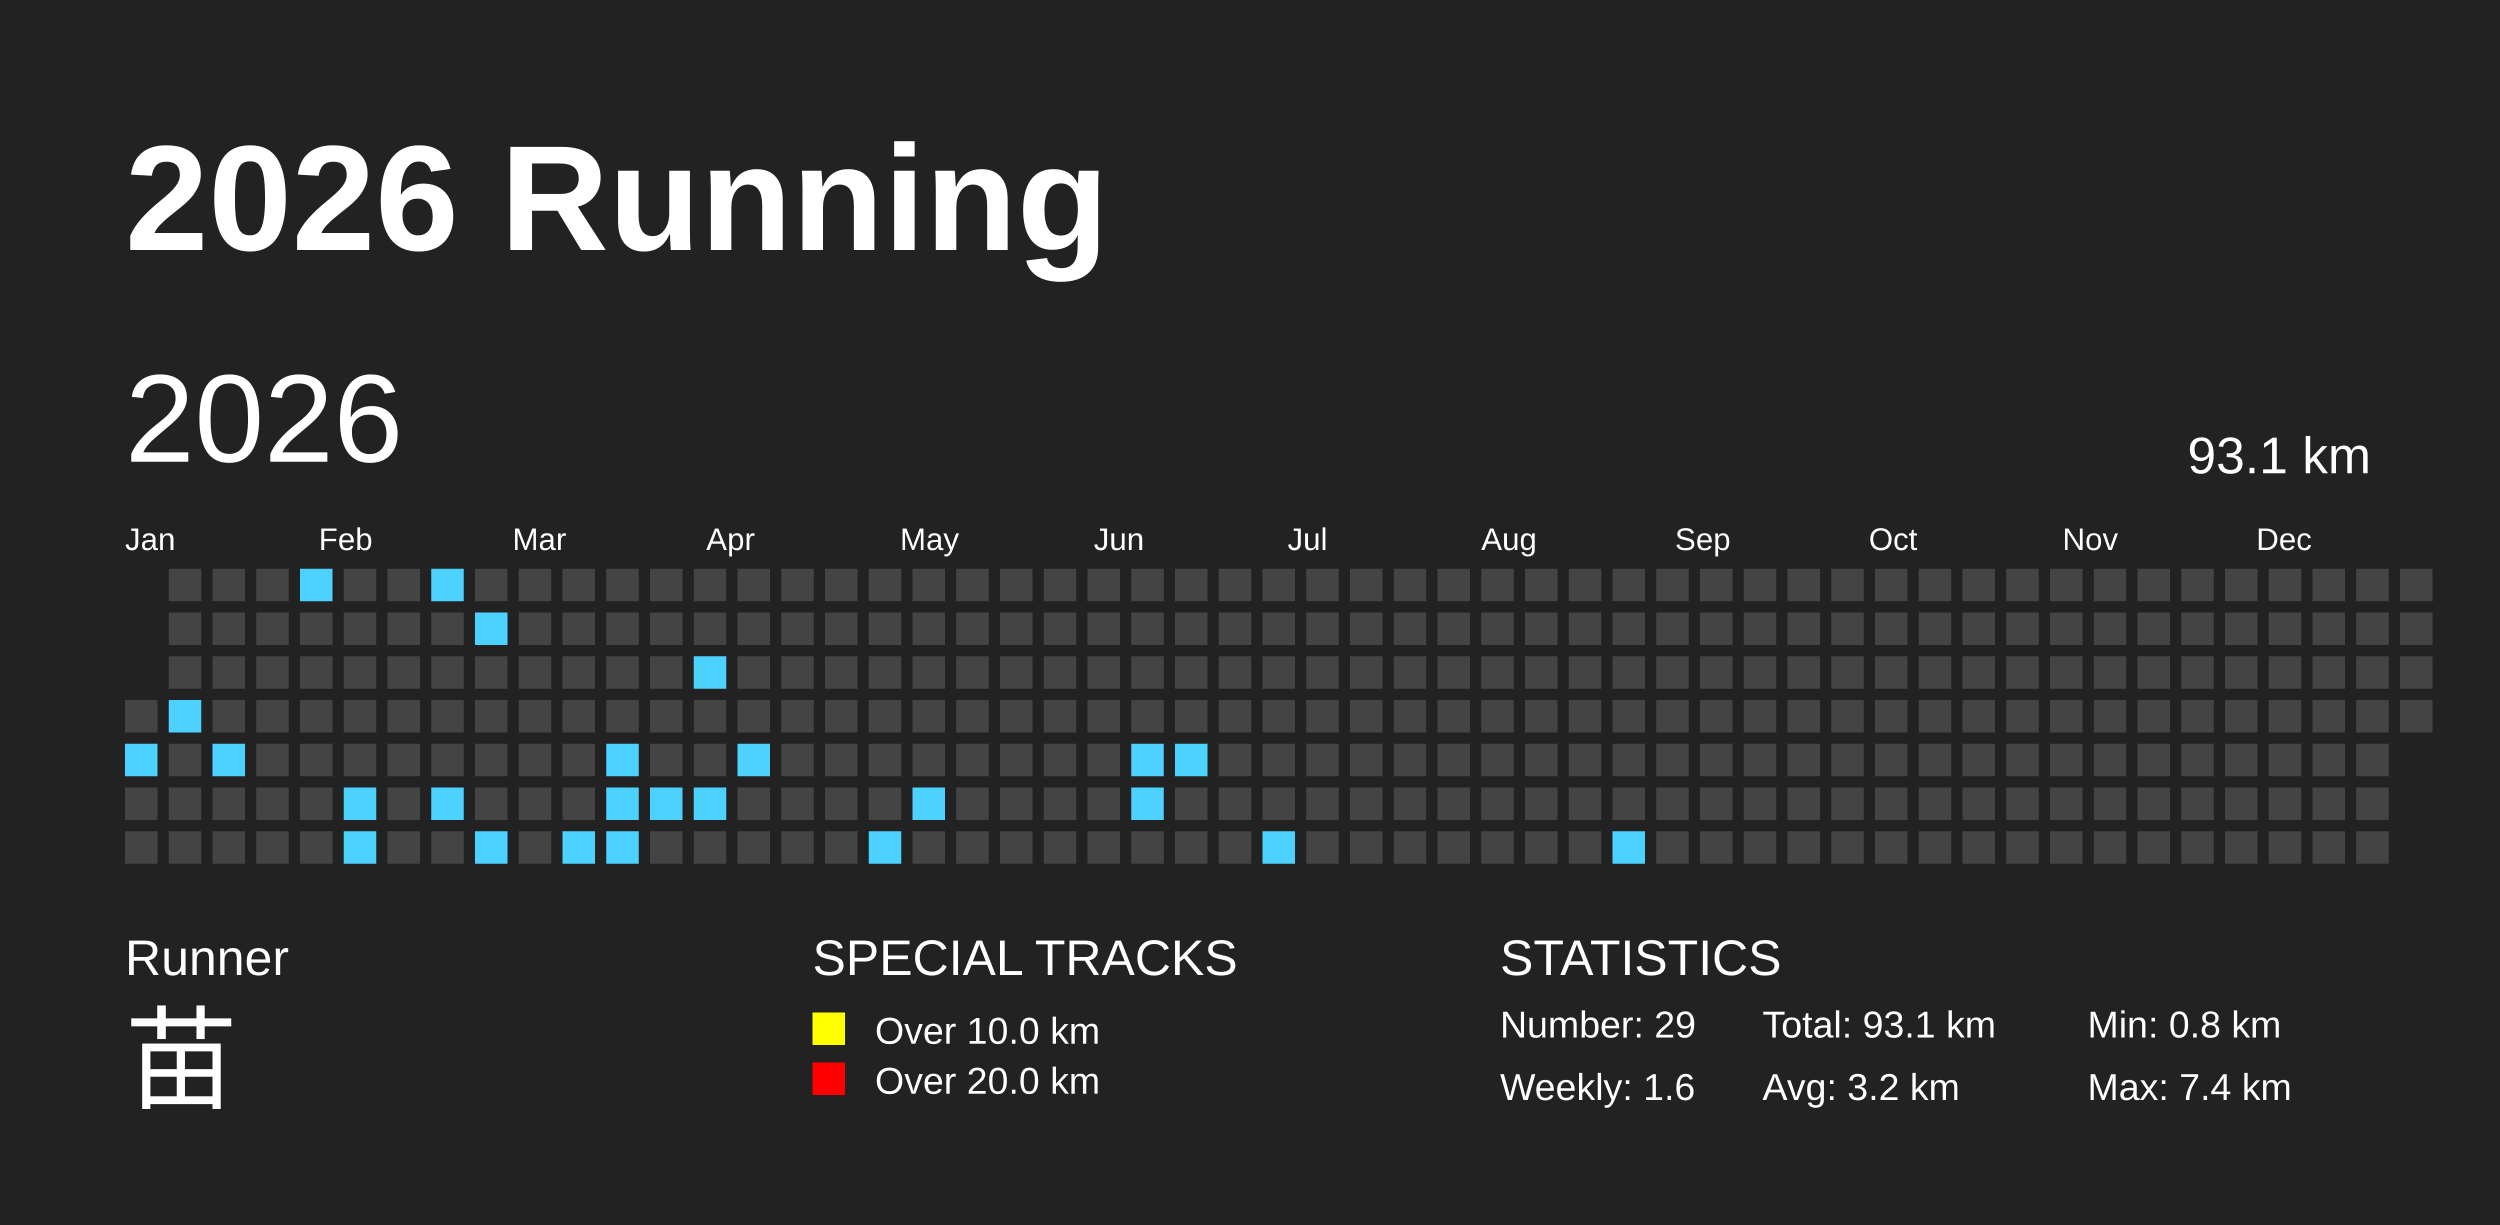
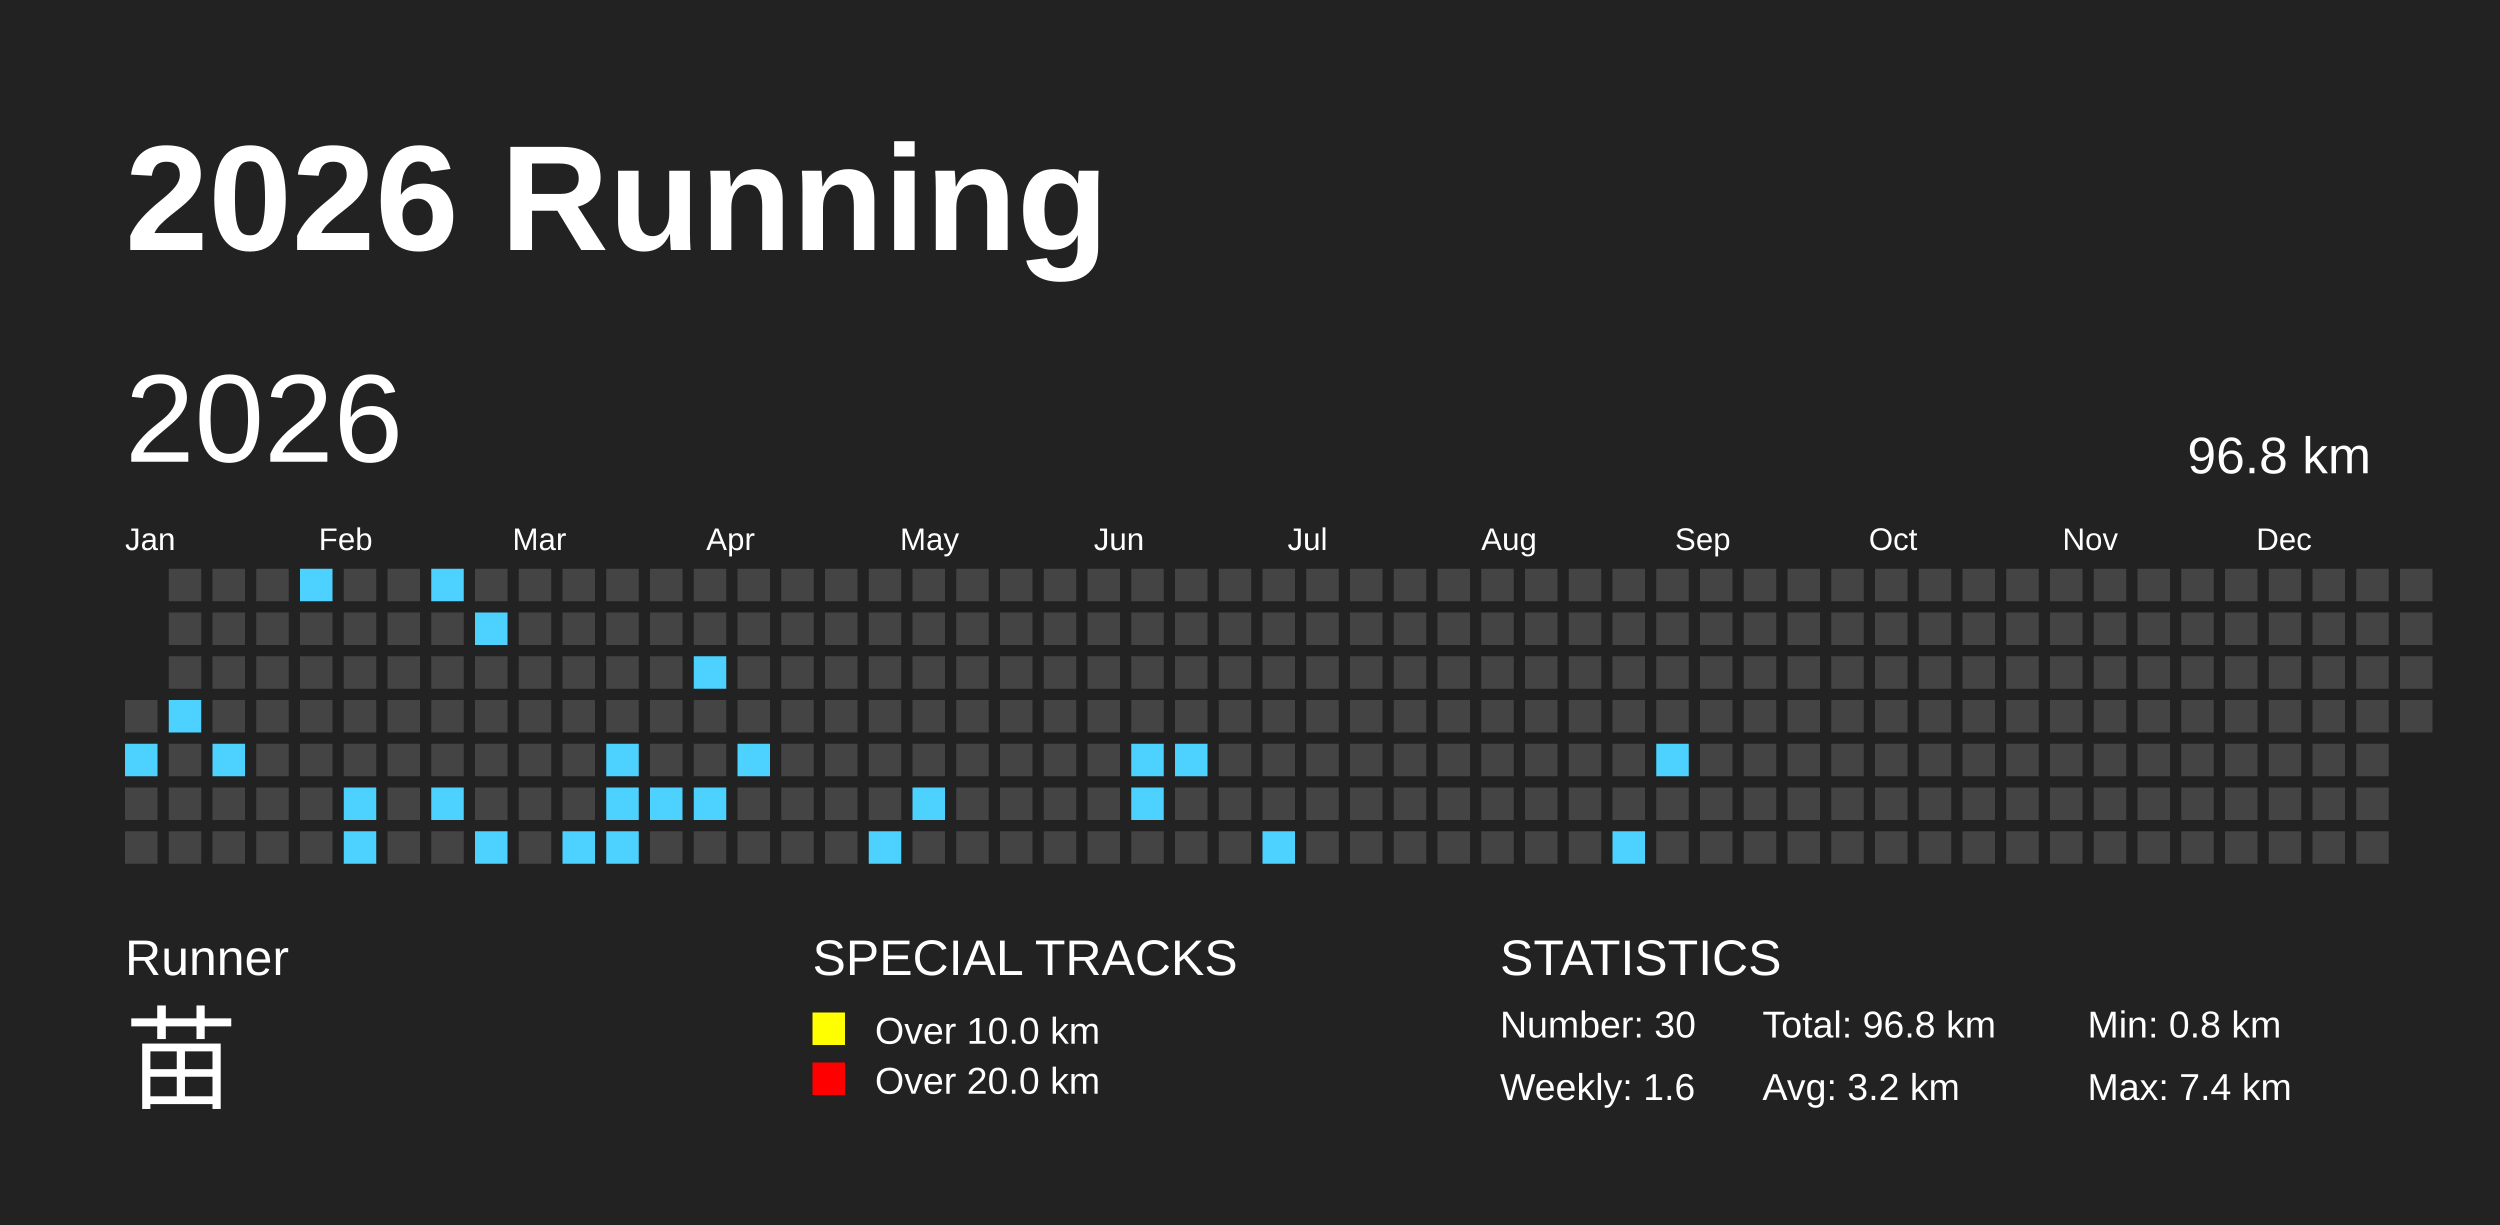
<svg xmlns="http://www.w3.org/2000/svg" baseProfile="full" height="98mm" version="1.1" viewBox="0,0,200,98" width="200mm">
  <defs />
  <rect fill="#222222" height="98" width="200" x="0" y="0" />
  <text fill="#FFFFFF" style="font-size:12px; font-family:Arial; font-weight:bold;" x="10" y="20">2026 Running</text>
  <text fill="#FFFFFF" style="font-size:4px; font-family:Arial" x="10" y="78">Runner</text>
  <text fill="#FFFFFF" style="font-size:9px; font-family:Arial" x="10" y="88">苗</text>
  <text fill="#FFFFFF" style="font-size:4px; font-family:Arial" x="65" y="78">SPECIAL TRACKS</text>
  <rect fill="yellow" height="2.6" width="2.6" x="65" y="81" />
  <text fill="#FFFFFF" style="font-size:3px; font-family:Arial" x="70" y="83.5">Over 10.0 km</text>
  <rect fill="red" height="2.6" width="2.6" x="65" y="85" />
  <text fill="#FFFFFF" style="font-size:3px; font-family:Arial" x="70" y="87.5">Over 20.0 km</text>
  <text fill="#FFFFFF" style="font-size:4px; font-family:Arial" x="120" y="78">STATISTICS</text>
-   <text fill="#FFFFFF" style="font-size:3px; font-family:Arial" x="120" y="83">Number: 29</text>
+   <text fill="#FFFFFF" style="font-size:3px; font-family:Arial" x="120" y="83">Number: 30</text>
  <text fill="#FFFFFF" style="font-size:3px; font-family:Arial" x="120" y="88">Weekly: 1.6</text>
-   <text fill="#FFFFFF" style="font-size:3px; font-family:Arial" x="141" y="83">Total: 93.1 km</text>
+   <text fill="#FFFFFF" style="font-size:3px; font-family:Arial" x="141" y="83">Total: 96.8 km</text>
  <text fill="#FFFFFF" style="font-size:3px; font-family:Arial" x="141" y="88">Avg: 3.2 km</text>
  <text fill="#FFFFFF" style="font-size:3px; font-family:Arial" x="167" y="83">Min: 0.8 km</text>
  <text fill="#FFFFFF" style="font-size:3px; font-family:Arial" x="167" y="88">Max: 7.4 km</text>
  <text dominant-baseline="hanging" fill="#FFFFFF" style="font-size:10.0px; font-family:Arial;" x="10" y="30">2026</text>
-   <text dominant-baseline="hanging" fill="#FFFFFF" style="font-size:4.125px; font-family:Arial;" x="175" y="35">93.1 km</text>
+   <text dominant-baseline="hanging" fill="#FFFFFF" style="font-size:4.125px; font-family:Arial;" x="175" y="35">96.8 km</text>
  <text fill="#FFFFFF" style="font-size:2.5px; font-family:Arial" x="10.0" y="44">Jan</text>
  <text fill="#FFFFFF" style="font-size:2.5px; font-family:Arial" x="25.5" y="44">Feb</text>
  <text fill="#FFFFFF" style="font-size:2.5px; font-family:Arial" x="41.0" y="44">Mar</text>
  <text fill="#FFFFFF" style="font-size:2.5px; font-family:Arial" x="56.5" y="44">Apr</text>
  <text fill="#FFFFFF" style="font-size:2.5px; font-family:Arial" x="72.0" y="44">May</text>
  <text fill="#FFFFFF" style="font-size:2.5px; font-family:Arial" x="87.5" y="44">Jun</text>
  <text fill="#FFFFFF" style="font-size:2.5px; font-family:Arial" x="103.0" y="44">Jul</text>
  <text fill="#FFFFFF" style="font-size:2.5px; font-family:Arial" x="118.5" y="44">Aug</text>
  <text fill="#FFFFFF" style="font-size:2.5px; font-family:Arial" x="134.0" y="44">Sep</text>
  <text fill="#FFFFFF" style="font-size:2.5px; font-family:Arial" x="149.5" y="44">Oct</text>
  <text fill="#FFFFFF" style="font-size:2.5px; font-family:Arial" x="165.0" y="44">Nov</text>
  <text fill="#FFFFFF" style="font-size:2.5px; font-family:Arial" x="180.5" y="44">Dec</text>
  <rect fill="#444444" height="2.6" width="2.6" x="10.0" y="56.0" />
  <rect fill="#4DD2FF" height="2.6" width="2.6" x="10.0" y="59.5" />
  <rect fill="#444444" height="2.6" width="2.6" x="10.0" y="63.0" />
  <rect fill="#444444" height="2.6" width="2.6" x="10.0" y="66.5" />
  <rect fill="#444444" height="2.6" width="2.6" x="13.5" y="45.5" />
  <rect fill="#444444" height="2.6" width="2.6" x="13.5" y="49.0" />
  <rect fill="#444444" height="2.6" width="2.6" x="13.5" y="52.5" />
  <rect fill="#4DD2FF" height="2.6" width="2.6" x="13.5" y="56.0" />
  <rect fill="#444444" height="2.6" width="2.6" x="13.5" y="59.5" />
  <rect fill="#444444" height="2.6" width="2.6" x="13.5" y="63.0" />
  <rect fill="#444444" height="2.6" width="2.6" x="13.5" y="66.5" />
  <rect fill="#444444" height="2.6" width="2.6" x="17.0" y="45.5" />
  <rect fill="#444444" height="2.6" width="2.6" x="17.0" y="49.0" />
  <rect fill="#444444" height="2.6" width="2.6" x="17.0" y="52.5" />
  <rect fill="#444444" height="2.6" width="2.6" x="17.0" y="56.0" />
  <rect fill="#4DD2FF" height="2.6" width="2.6" x="17.0" y="59.5" />
  <rect fill="#444444" height="2.6" width="2.6" x="17.0" y="63.0" />
  <rect fill="#444444" height="2.6" width="2.6" x="17.0" y="66.5" />
  <rect fill="#444444" height="2.6" width="2.6" x="20.5" y="45.5" />
  <rect fill="#444444" height="2.6" width="2.6" x="20.5" y="49.0" />
  <rect fill="#444444" height="2.6" width="2.6" x="20.5" y="52.5" />
  <rect fill="#444444" height="2.6" width="2.6" x="20.5" y="56.0" />
  <rect fill="#444444" height="2.6" width="2.6" x="20.5" y="59.5" />
  <rect fill="#444444" height="2.6" width="2.6" x="20.5" y="63.0" />
  <rect fill="#444444" height="2.6" width="2.6" x="20.5" y="66.5" />
  <rect fill="#4DD2FF" height="2.6" width="2.6" x="24.0" y="45.5" />
  <rect fill="#444444" height="2.6" width="2.6" x="24.0" y="49.0" />
  <rect fill="#444444" height="2.6" width="2.6" x="24.0" y="52.5" />
  <rect fill="#444444" height="2.6" width="2.6" x="24.0" y="56.0" />
  <rect fill="#444444" height="2.6" width="2.6" x="24.0" y="59.5" />
  <rect fill="#444444" height="2.6" width="2.6" x="24.0" y="63.0" />
  <rect fill="#444444" height="2.6" width="2.6" x="24.0" y="66.5" />
  <rect fill="#444444" height="2.6" width="2.6" x="27.5" y="45.5" />
  <rect fill="#444444" height="2.6" width="2.6" x="27.5" y="49.0" />
  <rect fill="#444444" height="2.6" width="2.6" x="27.5" y="52.5" />
  <rect fill="#444444" height="2.6" width="2.6" x="27.5" y="56.0" />
  <rect fill="#444444" height="2.6" width="2.6" x="27.5" y="59.5" />
  <rect fill="#4DD2FF" height="2.6" width="2.6" x="27.5" y="63.0" />
  <rect fill="#4DD2FF" height="2.6" width="2.6" x="27.5" y="66.5" />
  <rect fill="#444444" height="2.6" width="2.6" x="31.0" y="45.5" />
  <rect fill="#444444" height="2.6" width="2.6" x="31.0" y="49.0" />
  <rect fill="#444444" height="2.6" width="2.6" x="31.0" y="52.5" />
  <rect fill="#444444" height="2.6" width="2.6" x="31.0" y="56.0" />
  <rect fill="#444444" height="2.6" width="2.6" x="31.0" y="59.5" />
  <rect fill="#444444" height="2.6" width="2.6" x="31.0" y="63.0" />
  <rect fill="#444444" height="2.6" width="2.6" x="31.0" y="66.5" />
  <rect fill="#4DD2FF" height="2.6" width="2.6" x="34.5" y="45.5" />
  <rect fill="#444444" height="2.6" width="2.6" x="34.5" y="49.0" />
  <rect fill="#444444" height="2.6" width="2.6" x="34.5" y="52.5" />
  <rect fill="#444444" height="2.6" width="2.6" x="34.5" y="56.0" />
  <rect fill="#444444" height="2.6" width="2.6" x="34.5" y="59.5" />
  <rect fill="#4DD2FF" height="2.6" width="2.6" x="34.5" y="63.0" />
  <rect fill="#444444" height="2.6" width="2.6" x="34.5" y="66.5" />
  <rect fill="#444444" height="2.6" width="2.6" x="38.0" y="45.5" />
  <rect fill="#4DD2FF" height="2.6" width="2.6" x="38.0" y="49.0" />
  <rect fill="#444444" height="2.6" width="2.6" x="38.0" y="52.5" />
  <rect fill="#444444" height="2.6" width="2.6" x="38.0" y="56.0" />
  <rect fill="#444444" height="2.6" width="2.6" x="38.0" y="59.5" />
  <rect fill="#444444" height="2.6" width="2.6" x="38.0" y="63.0" />
  <rect fill="#4DD2FF" height="2.6" width="2.6" x="38.0" y="66.5" />
  <rect fill="#444444" height="2.6" width="2.6" x="41.5" y="45.5" />
  <rect fill="#444444" height="2.6" width="2.6" x="41.5" y="49.0" />
  <rect fill="#444444" height="2.6" width="2.6" x="41.5" y="52.5" />
  <rect fill="#444444" height="2.6" width="2.6" x="41.5" y="56.0" />
  <rect fill="#444444" height="2.6" width="2.6" x="41.5" y="59.5" />
  <rect fill="#444444" height="2.6" width="2.6" x="41.5" y="63.0" />
  <rect fill="#444444" height="2.6" width="2.6" x="41.5" y="66.5" />
  <rect fill="#444444" height="2.6" width="2.6" x="45.0" y="45.5" />
  <rect fill="#444444" height="2.6" width="2.6" x="45.0" y="49.0" />
  <rect fill="#444444" height="2.6" width="2.6" x="45.0" y="52.5" />
  <rect fill="#444444" height="2.6" width="2.6" x="45.0" y="56.0" />
  <rect fill="#444444" height="2.6" width="2.6" x="45.0" y="59.5" />
  <rect fill="#444444" height="2.6" width="2.6" x="45.0" y="63.0" />
  <rect fill="#4DD2FF" height="2.6" width="2.6" x="45.0" y="66.5" />
  <rect fill="#444444" height="2.6" width="2.6" x="48.5" y="45.5" />
  <rect fill="#444444" height="2.6" width="2.6" x="48.5" y="49.0" />
  <rect fill="#444444" height="2.6" width="2.6" x="48.5" y="52.5" />
  <rect fill="#444444" height="2.6" width="2.6" x="48.5" y="56.0" />
  <rect fill="#4DD2FF" height="2.6" width="2.6" x="48.5" y="59.5" />
  <rect fill="#4DD2FF" height="2.6" width="2.6" x="48.5" y="63.0" />
  <rect fill="#4DD2FF" height="2.6" width="2.6" x="48.5" y="66.5" />
  <rect fill="#444444" height="2.6" width="2.6" x="52.0" y="45.5" />
  <rect fill="#444444" height="2.6" width="2.6" x="52.0" y="49.0" />
  <rect fill="#444444" height="2.6" width="2.6" x="52.0" y="52.5" />
  <rect fill="#444444" height="2.6" width="2.6" x="52.0" y="56.0" />
  <rect fill="#444444" height="2.6" width="2.6" x="52.0" y="59.5" />
  <rect fill="#4DD2FF" height="2.6" width="2.6" x="52.0" y="63.0" />
  <rect fill="#444444" height="2.6" width="2.6" x="52.0" y="66.5" />
  <rect fill="#444444" height="2.6" width="2.6" x="55.5" y="45.5" />
  <rect fill="#444444" height="2.6" width="2.6" x="55.5" y="49.0" />
  <rect fill="#4DD2FF" height="2.6" width="2.6" x="55.5" y="52.5" />
  <rect fill="#444444" height="2.6" width="2.6" x="55.5" y="56.0" />
  <rect fill="#444444" height="2.6" width="2.6" x="55.5" y="59.5" />
  <rect fill="#4DD2FF" height="2.6" width="2.6" x="55.5" y="63.0" />
  <rect fill="#444444" height="2.6" width="2.6" x="55.5" y="66.5" />
  <rect fill="#444444" height="2.6" width="2.6" x="59.0" y="45.5" />
  <rect fill="#444444" height="2.6" width="2.6" x="59.0" y="49.0" />
  <rect fill="#444444" height="2.6" width="2.6" x="59.0" y="52.5" />
  <rect fill="#444444" height="2.6" width="2.6" x="59.0" y="56.0" />
  <rect fill="#4DD2FF" height="2.6" width="2.6" x="59.0" y="59.5" />
  <rect fill="#444444" height="2.6" width="2.6" x="59.0" y="63.0" />
  <rect fill="#444444" height="2.6" width="2.6" x="59.0" y="66.5" />
  <rect fill="#444444" height="2.6" width="2.6" x="62.5" y="45.5" />
  <rect fill="#444444" height="2.6" width="2.6" x="62.5" y="49.0" />
  <rect fill="#444444" height="2.6" width="2.6" x="62.5" y="52.5" />
  <rect fill="#444444" height="2.6" width="2.6" x="62.5" y="56.0" />
  <rect fill="#444444" height="2.6" width="2.6" x="62.5" y="59.5" />
  <rect fill="#444444" height="2.6" width="2.6" x="62.5" y="63.0" />
  <rect fill="#444444" height="2.6" width="2.6" x="62.5" y="66.5" />
  <rect fill="#444444" height="2.6" width="2.6" x="66.0" y="45.5" />
  <rect fill="#444444" height="2.6" width="2.6" x="66.0" y="49.0" />
  <rect fill="#444444" height="2.6" width="2.6" x="66.0" y="52.5" />
  <rect fill="#444444" height="2.6" width="2.6" x="66.0" y="56.0" />
  <rect fill="#444444" height="2.6" width="2.6" x="66.0" y="59.5" />
  <rect fill="#444444" height="2.6" width="2.6" x="66.0" y="63.0" />
  <rect fill="#444444" height="2.6" width="2.6" x="66.0" y="66.5" />
  <rect fill="#444444" height="2.6" width="2.6" x="69.5" y="45.5" />
  <rect fill="#444444" height="2.6" width="2.6" x="69.5" y="49.0" />
  <rect fill="#444444" height="2.6" width="2.6" x="69.5" y="52.5" />
  <rect fill="#444444" height="2.6" width="2.6" x="69.5" y="56.0" />
  <rect fill="#444444" height="2.6" width="2.6" x="69.5" y="59.5" />
  <rect fill="#444444" height="2.6" width="2.6" x="69.5" y="63.0" />
  <rect fill="#4DD2FF" height="2.6" width="2.6" x="69.5" y="66.5" />
  <rect fill="#444444" height="2.6" width="2.6" x="73.0" y="45.5" />
  <rect fill="#444444" height="2.6" width="2.6" x="73.0" y="49.0" />
  <rect fill="#444444" height="2.6" width="2.6" x="73.0" y="52.5" />
  <rect fill="#444444" height="2.6" width="2.6" x="73.0" y="56.0" />
  <rect fill="#444444" height="2.6" width="2.6" x="73.0" y="59.5" />
  <rect fill="#4DD2FF" height="2.6" width="2.6" x="73.0" y="63.0" />
  <rect fill="#444444" height="2.6" width="2.6" x="73.0" y="66.5" />
  <rect fill="#444444" height="2.6" width="2.6" x="76.5" y="45.5" />
  <rect fill="#444444" height="2.6" width="2.6" x="76.5" y="49.0" />
  <rect fill="#444444" height="2.6" width="2.6" x="76.5" y="52.5" />
  <rect fill="#444444" height="2.6" width="2.6" x="76.5" y="56.0" />
  <rect fill="#444444" height="2.6" width="2.6" x="76.5" y="59.5" />
  <rect fill="#444444" height="2.6" width="2.6" x="76.5" y="63.0" />
  <rect fill="#444444" height="2.6" width="2.6" x="76.5" y="66.5" />
  <rect fill="#444444" height="2.6" width="2.6" x="80.0" y="45.5" />
  <rect fill="#444444" height="2.6" width="2.6" x="80.0" y="49.0" />
  <rect fill="#444444" height="2.6" width="2.6" x="80.0" y="52.5" />
  <rect fill="#444444" height="2.6" width="2.6" x="80.0" y="56.0" />
  <rect fill="#444444" height="2.6" width="2.6" x="80.0" y="59.5" />
  <rect fill="#444444" height="2.6" width="2.6" x="80.0" y="63.0" />
  <rect fill="#444444" height="2.6" width="2.6" x="80.0" y="66.5" />
  <rect fill="#444444" height="2.6" width="2.6" x="83.5" y="45.5" />
  <rect fill="#444444" height="2.6" width="2.6" x="83.5" y="49.0" />
  <rect fill="#444444" height="2.6" width="2.6" x="83.5" y="52.5" />
  <rect fill="#444444" height="2.6" width="2.6" x="83.5" y="56.0" />
  <rect fill="#444444" height="2.6" width="2.6" x="83.5" y="59.5" />
  <rect fill="#444444" height="2.6" width="2.6" x="83.5" y="63.0" />
  <rect fill="#444444" height="2.6" width="2.6" x="83.5" y="66.5" />
  <rect fill="#444444" height="2.6" width="2.6" x="87.0" y="45.5" />
  <rect fill="#444444" height="2.6" width="2.6" x="87.0" y="49.0" />
  <rect fill="#444444" height="2.6" width="2.6" x="87.0" y="52.5" />
  <rect fill="#444444" height="2.6" width="2.6" x="87.0" y="56.0" />
  <rect fill="#444444" height="2.6" width="2.6" x="87.0" y="59.5" />
  <rect fill="#444444" height="2.6" width="2.6" x="87.0" y="63.0" />
  <rect fill="#444444" height="2.6" width="2.6" x="87.0" y="66.5" />
  <rect fill="#444444" height="2.6" width="2.6" x="90.5" y="45.5" />
  <rect fill="#444444" height="2.6" width="2.6" x="90.5" y="49.0" />
  <rect fill="#444444" height="2.6" width="2.6" x="90.5" y="52.5" />
  <rect fill="#444444" height="2.6" width="2.6" x="90.5" y="56.0" />
  <rect fill="#4DD2FF" height="2.6" width="2.6" x="90.5" y="59.5" />
  <rect fill="#4DD2FF" height="2.6" width="2.6" x="90.5" y="63.0" />
  <rect fill="#444444" height="2.6" width="2.6" x="90.5" y="66.5" />
  <rect fill="#444444" height="2.6" width="2.6" x="94.0" y="45.5" />
  <rect fill="#444444" height="2.6" width="2.6" x="94.0" y="49.0" />
  <rect fill="#444444" height="2.6" width="2.6" x="94.0" y="52.5" />
  <rect fill="#444444" height="2.6" width="2.6" x="94.0" y="56.0" />
  <rect fill="#4DD2FF" height="2.6" width="2.6" x="94.0" y="59.5" />
  <rect fill="#444444" height="2.6" width="2.6" x="94.0" y="63.0" />
  <rect fill="#444444" height="2.6" width="2.6" x="94.0" y="66.5" />
  <rect fill="#444444" height="2.6" width="2.6" x="97.5" y="45.5" />
  <rect fill="#444444" height="2.6" width="2.6" x="97.5" y="49.0" />
  <rect fill="#444444" height="2.6" width="2.6" x="97.5" y="52.5" />
  <rect fill="#444444" height="2.6" width="2.6" x="97.5" y="56.0" />
  <rect fill="#444444" height="2.6" width="2.6" x="97.5" y="59.5" />
  <rect fill="#444444" height="2.6" width="2.6" x="97.5" y="63.0" />
  <rect fill="#444444" height="2.6" width="2.6" x="97.5" y="66.5" />
  <rect fill="#444444" height="2.6" width="2.6" x="101.0" y="45.5" />
  <rect fill="#444444" height="2.6" width="2.6" x="101.0" y="49.0" />
  <rect fill="#444444" height="2.6" width="2.6" x="101.0" y="52.5" />
  <rect fill="#444444" height="2.6" width="2.6" x="101.0" y="56.0" />
  <rect fill="#444444" height="2.6" width="2.6" x="101.0" y="59.5" />
  <rect fill="#444444" height="2.6" width="2.6" x="101.0" y="63.0" />
  <rect fill="#4DD2FF" height="2.6" width="2.6" x="101.0" y="66.5" />
  <rect fill="#444444" height="2.6" width="2.6" x="104.5" y="45.5" />
  <rect fill="#444444" height="2.6" width="2.6" x="104.5" y="49.0" />
  <rect fill="#444444" height="2.6" width="2.6" x="104.5" y="52.5" />
  <rect fill="#444444" height="2.6" width="2.6" x="104.5" y="56.0" />
  <rect fill="#444444" height="2.6" width="2.6" x="104.5" y="59.5" />
  <rect fill="#444444" height="2.6" width="2.6" x="104.5" y="63.0" />
  <rect fill="#444444" height="2.6" width="2.6" x="104.5" y="66.5" />
  <rect fill="#444444" height="2.6" width="2.6" x="108.0" y="45.5" />
  <rect fill="#444444" height="2.6" width="2.6" x="108.0" y="49.0" />
  <rect fill="#444444" height="2.6" width="2.6" x="108.0" y="52.5" />
  <rect fill="#444444" height="2.6" width="2.6" x="108.0" y="56.0" />
  <rect fill="#444444" height="2.6" width="2.6" x="108.0" y="59.5" />
  <rect fill="#444444" height="2.6" width="2.6" x="108.0" y="63.0" />
  <rect fill="#444444" height="2.6" width="2.6" x="108.0" y="66.5" />
  <rect fill="#444444" height="2.6" width="2.6" x="111.5" y="45.5" />
  <rect fill="#444444" height="2.6" width="2.6" x="111.5" y="49.0" />
  <rect fill="#444444" height="2.6" width="2.6" x="111.5" y="52.5" />
  <rect fill="#444444" height="2.6" width="2.6" x="111.5" y="56.0" />
  <rect fill="#444444" height="2.6" width="2.6" x="111.5" y="59.5" />
  <rect fill="#444444" height="2.6" width="2.6" x="111.5" y="63.0" />
  <rect fill="#444444" height="2.6" width="2.6" x="111.5" y="66.5" />
  <rect fill="#444444" height="2.6" width="2.6" x="115.0" y="45.5" />
  <rect fill="#444444" height="2.6" width="2.6" x="115.0" y="49.0" />
  <rect fill="#444444" height="2.6" width="2.6" x="115.0" y="52.5" />
  <rect fill="#444444" height="2.6" width="2.6" x="115.0" y="56.0" />
  <rect fill="#444444" height="2.6" width="2.6" x="115.0" y="59.5" />
  <rect fill="#444444" height="2.6" width="2.6" x="115.0" y="63.0" />
  <rect fill="#444444" height="2.6" width="2.6" x="115.0" y="66.5" />
  <rect fill="#444444" height="2.6" width="2.6" x="118.5" y="45.5" />
  <rect fill="#444444" height="2.6" width="2.6" x="118.5" y="49.0" />
  <rect fill="#444444" height="2.6" width="2.6" x="118.5" y="52.5" />
  <rect fill="#444444" height="2.6" width="2.6" x="118.5" y="56.0" />
  <rect fill="#444444" height="2.6" width="2.6" x="118.5" y="59.5" />
  <rect fill="#444444" height="2.6" width="2.6" x="118.5" y="63.0" />
  <rect fill="#444444" height="2.6" width="2.6" x="118.5" y="66.5" />
  <rect fill="#444444" height="2.6" width="2.6" x="122.0" y="45.5" />
  <rect fill="#444444" height="2.6" width="2.6" x="122.0" y="49.0" />
  <rect fill="#444444" height="2.6" width="2.6" x="122.0" y="52.5" />
  <rect fill="#444444" height="2.6" width="2.6" x="122.0" y="56.0" />
  <rect fill="#444444" height="2.6" width="2.6" x="122.0" y="59.5" />
  <rect fill="#444444" height="2.6" width="2.6" x="122.0" y="63.0" />
  <rect fill="#444444" height="2.6" width="2.6" x="122.0" y="66.5" />
  <rect fill="#444444" height="2.6" width="2.6" x="125.5" y="45.5" />
  <rect fill="#444444" height="2.6" width="2.6" x="125.5" y="49.0" />
  <rect fill="#444444" height="2.6" width="2.6" x="125.5" y="52.5" />
  <rect fill="#444444" height="2.6" width="2.6" x="125.5" y="56.0" />
  <rect fill="#444444" height="2.6" width="2.6" x="125.5" y="59.5" />
  <rect fill="#444444" height="2.6" width="2.6" x="125.5" y="63.0" />
  <rect fill="#444444" height="2.6" width="2.6" x="125.5" y="66.5" />
  <rect fill="#444444" height="2.6" width="2.6" x="129.0" y="45.5" />
  <rect fill="#444444" height="2.6" width="2.6" x="129.0" y="49.0" />
  <rect fill="#444444" height="2.6" width="2.6" x="129.0" y="52.5" />
  <rect fill="#444444" height="2.6" width="2.6" x="129.0" y="56.0" />
  <rect fill="#444444" height="2.6" width="2.6" x="129.0" y="59.5" />
  <rect fill="#444444" height="2.6" width="2.6" x="129.0" y="63.0" />
  <rect fill="#4DD2FF" height="2.6" width="2.6" x="129.0" y="66.5" />
  <rect fill="#444444" height="2.6" width="2.6" x="132.5" y="45.5" />
  <rect fill="#444444" height="2.6" width="2.6" x="132.5" y="49.0" />
  <rect fill="#444444" height="2.6" width="2.6" x="132.5" y="52.5" />
  <rect fill="#444444" height="2.6" width="2.6" x="132.5" y="56.0" />
-   <rect fill="#444444" height="2.6" width="2.6" x="132.5" y="59.5" />
+   <rect fill="#4DD2FF" height="2.6" width="2.6" x="132.5" y="59.5" />
  <rect fill="#444444" height="2.6" width="2.6" x="132.5" y="63.0" />
  <rect fill="#444444" height="2.6" width="2.6" x="132.5" y="66.5" />
  <rect fill="#444444" height="2.6" width="2.6" x="136.0" y="45.5" />
  <rect fill="#444444" height="2.6" width="2.6" x="136.0" y="49.0" />
  <rect fill="#444444" height="2.6" width="2.6" x="136.0" y="52.5" />
  <rect fill="#444444" height="2.6" width="2.6" x="136.0" y="56.0" />
  <rect fill="#444444" height="2.6" width="2.6" x="136.0" y="59.5" />
  <rect fill="#444444" height="2.6" width="2.6" x="136.0" y="63.0" />
  <rect fill="#444444" height="2.6" width="2.6" x="136.0" y="66.5" />
  <rect fill="#444444" height="2.6" width="2.6" x="139.5" y="45.5" />
  <rect fill="#444444" height="2.6" width="2.6" x="139.5" y="49.0" />
  <rect fill="#444444" height="2.6" width="2.6" x="139.5" y="52.5" />
  <rect fill="#444444" height="2.6" width="2.6" x="139.5" y="56.0" />
  <rect fill="#444444" height="2.6" width="2.6" x="139.5" y="59.5" />
  <rect fill="#444444" height="2.6" width="2.6" x="139.5" y="63.0" />
  <rect fill="#444444" height="2.6" width="2.6" x="139.5" y="66.5" />
  <rect fill="#444444" height="2.6" width="2.6" x="143.0" y="45.5" />
  <rect fill="#444444" height="2.6" width="2.6" x="143.0" y="49.0" />
  <rect fill="#444444" height="2.6" width="2.6" x="143.0" y="52.5" />
  <rect fill="#444444" height="2.6" width="2.6" x="143.0" y="56.0" />
  <rect fill="#444444" height="2.6" width="2.6" x="143.0" y="59.5" />
  <rect fill="#444444" height="2.6" width="2.6" x="143.0" y="63.0" />
  <rect fill="#444444" height="2.6" width="2.6" x="143.0" y="66.5" />
  <rect fill="#444444" height="2.6" width="2.6" x="146.5" y="45.5" />
  <rect fill="#444444" height="2.6" width="2.6" x="146.5" y="49.0" />
  <rect fill="#444444" height="2.6" width="2.6" x="146.5" y="52.5" />
  <rect fill="#444444" height="2.6" width="2.6" x="146.5" y="56.0" />
  <rect fill="#444444" height="2.6" width="2.6" x="146.5" y="59.5" />
  <rect fill="#444444" height="2.6" width="2.6" x="146.5" y="63.0" />
  <rect fill="#444444" height="2.6" width="2.6" x="146.5" y="66.5" />
  <rect fill="#444444" height="2.6" width="2.6" x="150.0" y="45.5" />
  <rect fill="#444444" height="2.6" width="2.6" x="150.0" y="49.0" />
  <rect fill="#444444" height="2.6" width="2.6" x="150.0" y="52.5" />
  <rect fill="#444444" height="2.6" width="2.6" x="150.0" y="56.0" />
  <rect fill="#444444" height="2.6" width="2.6" x="150.0" y="59.5" />
  <rect fill="#444444" height="2.6" width="2.6" x="150.0" y="63.0" />
  <rect fill="#444444" height="2.6" width="2.6" x="150.0" y="66.5" />
  <rect fill="#444444" height="2.6" width="2.6" x="153.5" y="45.5" />
  <rect fill="#444444" height="2.6" width="2.6" x="153.5" y="49.0" />
  <rect fill="#444444" height="2.6" width="2.6" x="153.5" y="52.5" />
  <rect fill="#444444" height="2.6" width="2.6" x="153.5" y="56.0" />
  <rect fill="#444444" height="2.6" width="2.6" x="153.5" y="59.5" />
  <rect fill="#444444" height="2.6" width="2.6" x="153.5" y="63.0" />
  <rect fill="#444444" height="2.6" width="2.6" x="153.5" y="66.5" />
  <rect fill="#444444" height="2.6" width="2.6" x="157.0" y="45.5" />
  <rect fill="#444444" height="2.6" width="2.6" x="157.0" y="49.0" />
  <rect fill="#444444" height="2.6" width="2.6" x="157.0" y="52.5" />
  <rect fill="#444444" height="2.6" width="2.6" x="157.0" y="56.0" />
  <rect fill="#444444" height="2.6" width="2.6" x="157.0" y="59.5" />
  <rect fill="#444444" height="2.6" width="2.6" x="157.0" y="63.0" />
  <rect fill="#444444" height="2.6" width="2.6" x="157.0" y="66.5" />
  <rect fill="#444444" height="2.6" width="2.6" x="160.5" y="45.5" />
  <rect fill="#444444" height="2.6" width="2.6" x="160.5" y="49.0" />
  <rect fill="#444444" height="2.6" width="2.6" x="160.5" y="52.5" />
  <rect fill="#444444" height="2.6" width="2.6" x="160.5" y="56.0" />
  <rect fill="#444444" height="2.6" width="2.6" x="160.5" y="59.5" />
  <rect fill="#444444" height="2.6" width="2.6" x="160.5" y="63.0" />
  <rect fill="#444444" height="2.6" width="2.6" x="160.5" y="66.5" />
  <rect fill="#444444" height="2.6" width="2.6" x="164.0" y="45.5" />
  <rect fill="#444444" height="2.6" width="2.6" x="164.0" y="49.0" />
  <rect fill="#444444" height="2.6" width="2.6" x="164.0" y="52.5" />
  <rect fill="#444444" height="2.6" width="2.6" x="164.0" y="56.0" />
  <rect fill="#444444" height="2.6" width="2.6" x="164.0" y="59.5" />
  <rect fill="#444444" height="2.6" width="2.6" x="164.0" y="63.0" />
  <rect fill="#444444" height="2.6" width="2.6" x="164.0" y="66.5" />
  <rect fill="#444444" height="2.6" width="2.6" x="167.5" y="45.5" />
  <rect fill="#444444" height="2.6" width="2.6" x="167.5" y="49.0" />
  <rect fill="#444444" height="2.6" width="2.6" x="167.5" y="52.5" />
  <rect fill="#444444" height="2.6" width="2.6" x="167.5" y="56.0" />
  <rect fill="#444444" height="2.6" width="2.6" x="167.5" y="59.5" />
  <rect fill="#444444" height="2.6" width="2.6" x="167.5" y="63.0" />
  <rect fill="#444444" height="2.6" width="2.6" x="167.5" y="66.5" />
  <rect fill="#444444" height="2.6" width="2.6" x="171.0" y="45.5" />
  <rect fill="#444444" height="2.6" width="2.6" x="171.0" y="49.0" />
  <rect fill="#444444" height="2.6" width="2.6" x="171.0" y="52.5" />
  <rect fill="#444444" height="2.6" width="2.6" x="171.0" y="56.0" />
  <rect fill="#444444" height="2.6" width="2.6" x="171.0" y="59.5" />
  <rect fill="#444444" height="2.6" width="2.6" x="171.0" y="63.0" />
  <rect fill="#444444" height="2.6" width="2.6" x="171.0" y="66.5" />
  <rect fill="#444444" height="2.6" width="2.6" x="174.5" y="45.5" />
  <rect fill="#444444" height="2.6" width="2.6" x="174.5" y="49.0" />
  <rect fill="#444444" height="2.6" width="2.6" x="174.5" y="52.5" />
  <rect fill="#444444" height="2.6" width="2.6" x="174.5" y="56.0" />
  <rect fill="#444444" height="2.6" width="2.6" x="174.5" y="59.5" />
  <rect fill="#444444" height="2.6" width="2.6" x="174.5" y="63.0" />
  <rect fill="#444444" height="2.6" width="2.6" x="174.5" y="66.5" />
  <rect fill="#444444" height="2.6" width="2.6" x="178.0" y="45.5" />
  <rect fill="#444444" height="2.6" width="2.6" x="178.0" y="49.0" />
  <rect fill="#444444" height="2.6" width="2.6" x="178.0" y="52.5" />
  <rect fill="#444444" height="2.6" width="2.6" x="178.0" y="56.0" />
  <rect fill="#444444" height="2.6" width="2.6" x="178.0" y="59.5" />
  <rect fill="#444444" height="2.6" width="2.6" x="178.0" y="63.0" />
  <rect fill="#444444" height="2.6" width="2.6" x="178.0" y="66.5" />
  <rect fill="#444444" height="2.6" width="2.6" x="181.5" y="45.5" />
  <rect fill="#444444" height="2.6" width="2.6" x="181.5" y="49.0" />
  <rect fill="#444444" height="2.6" width="2.6" x="181.5" y="52.5" />
  <rect fill="#444444" height="2.6" width="2.6" x="181.5" y="56.0" />
  <rect fill="#444444" height="2.6" width="2.6" x="181.5" y="59.5" />
  <rect fill="#444444" height="2.6" width="2.6" x="181.5" y="63.0" />
  <rect fill="#444444" height="2.6" width="2.6" x="181.5" y="66.5" />
  <rect fill="#444444" height="2.6" width="2.6" x="185.0" y="45.5" />
  <rect fill="#444444" height="2.6" width="2.6" x="185.0" y="49.0" />
  <rect fill="#444444" height="2.6" width="2.6" x="185.0" y="52.5" />
  <rect fill="#444444" height="2.6" width="2.6" x="185.0" y="56.0" />
  <rect fill="#444444" height="2.6" width="2.6" x="185.0" y="59.5" />
  <rect fill="#444444" height="2.6" width="2.6" x="185.0" y="63.0" />
  <rect fill="#444444" height="2.6" width="2.6" x="185.0" y="66.5" />
  <rect fill="#444444" height="2.6" width="2.6" x="188.5" y="45.5" />
  <rect fill="#444444" height="2.6" width="2.6" x="188.5" y="49.0" />
  <rect fill="#444444" height="2.6" width="2.6" x="188.5" y="52.5" />
  <rect fill="#444444" height="2.6" width="2.6" x="188.5" y="56.0" />
  <rect fill="#444444" height="2.6" width="2.6" x="188.5" y="59.5" />
  <rect fill="#444444" height="2.6" width="2.6" x="188.5" y="63.0" />
  <rect fill="#444444" height="2.6" width="2.6" x="188.5" y="66.5" />
  <rect fill="#444444" height="2.6" width="2.6" x="192.0" y="45.5" />
  <rect fill="#444444" height="2.6" width="2.6" x="192.0" y="49.0" />
  <rect fill="#444444" height="2.6" width="2.6" x="192.0" y="52.5" />
  <rect fill="#444444" height="2.6" width="2.6" x="192.0" y="56.0" />
</svg>
